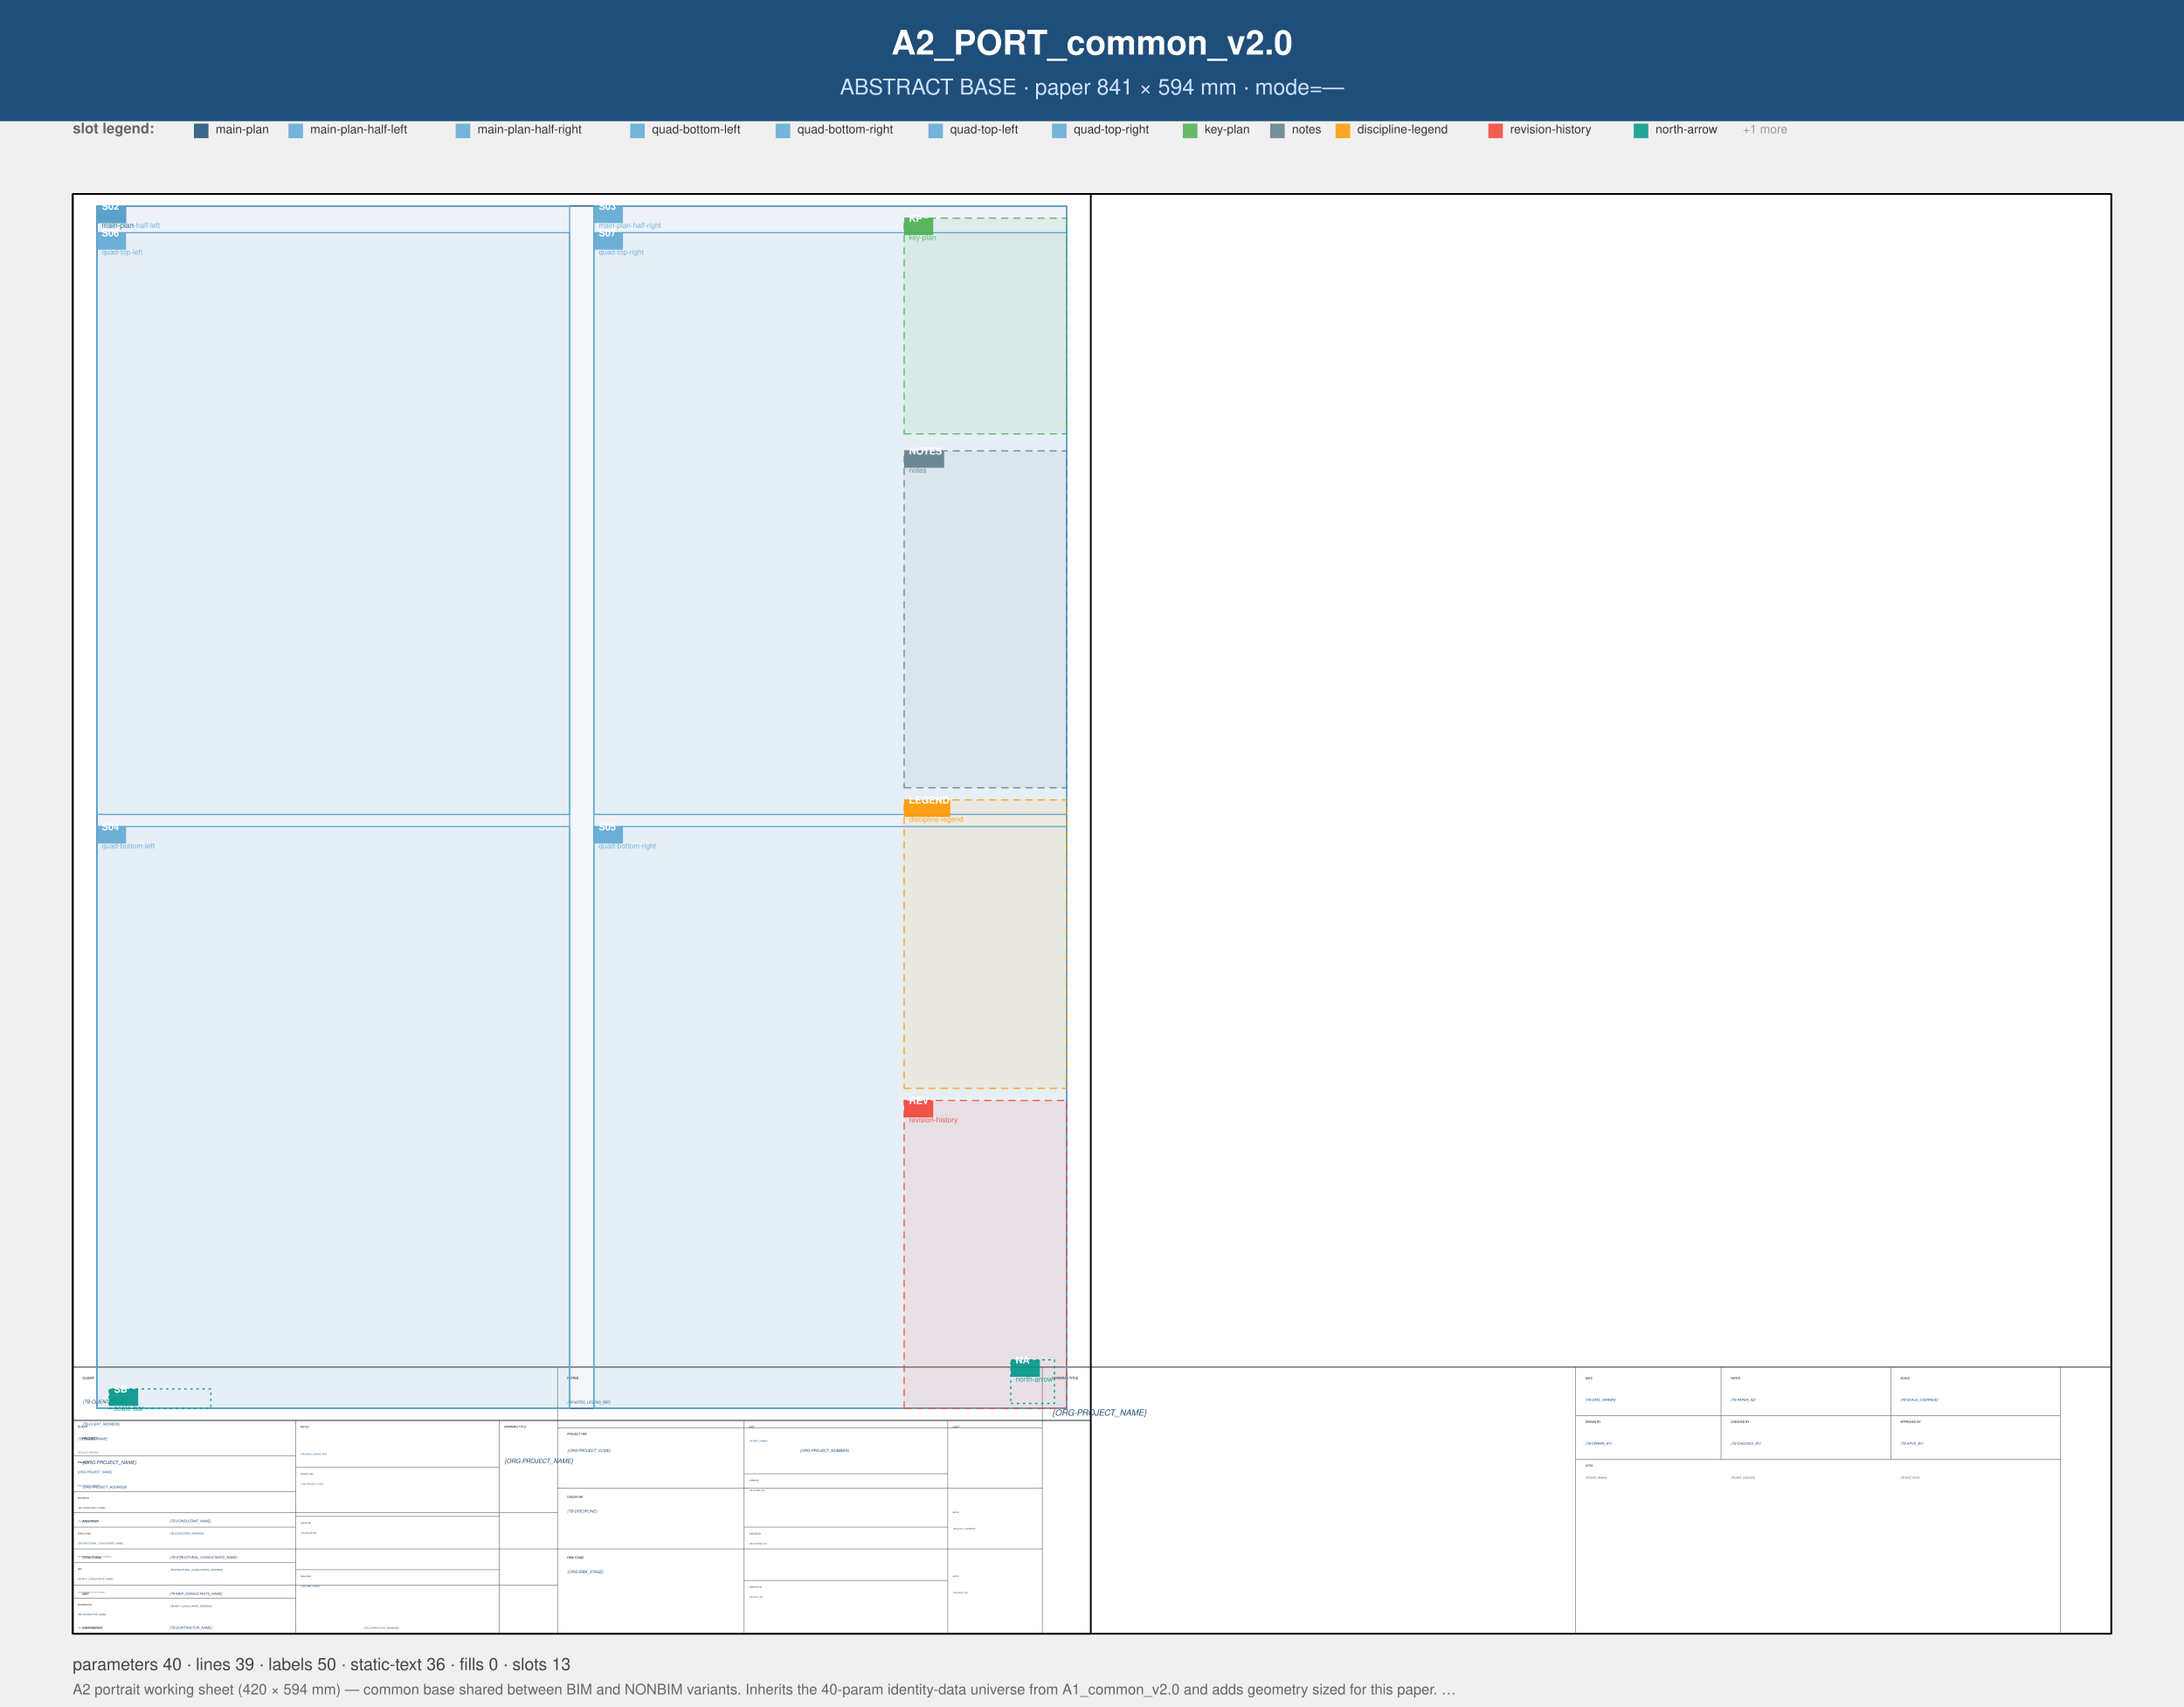
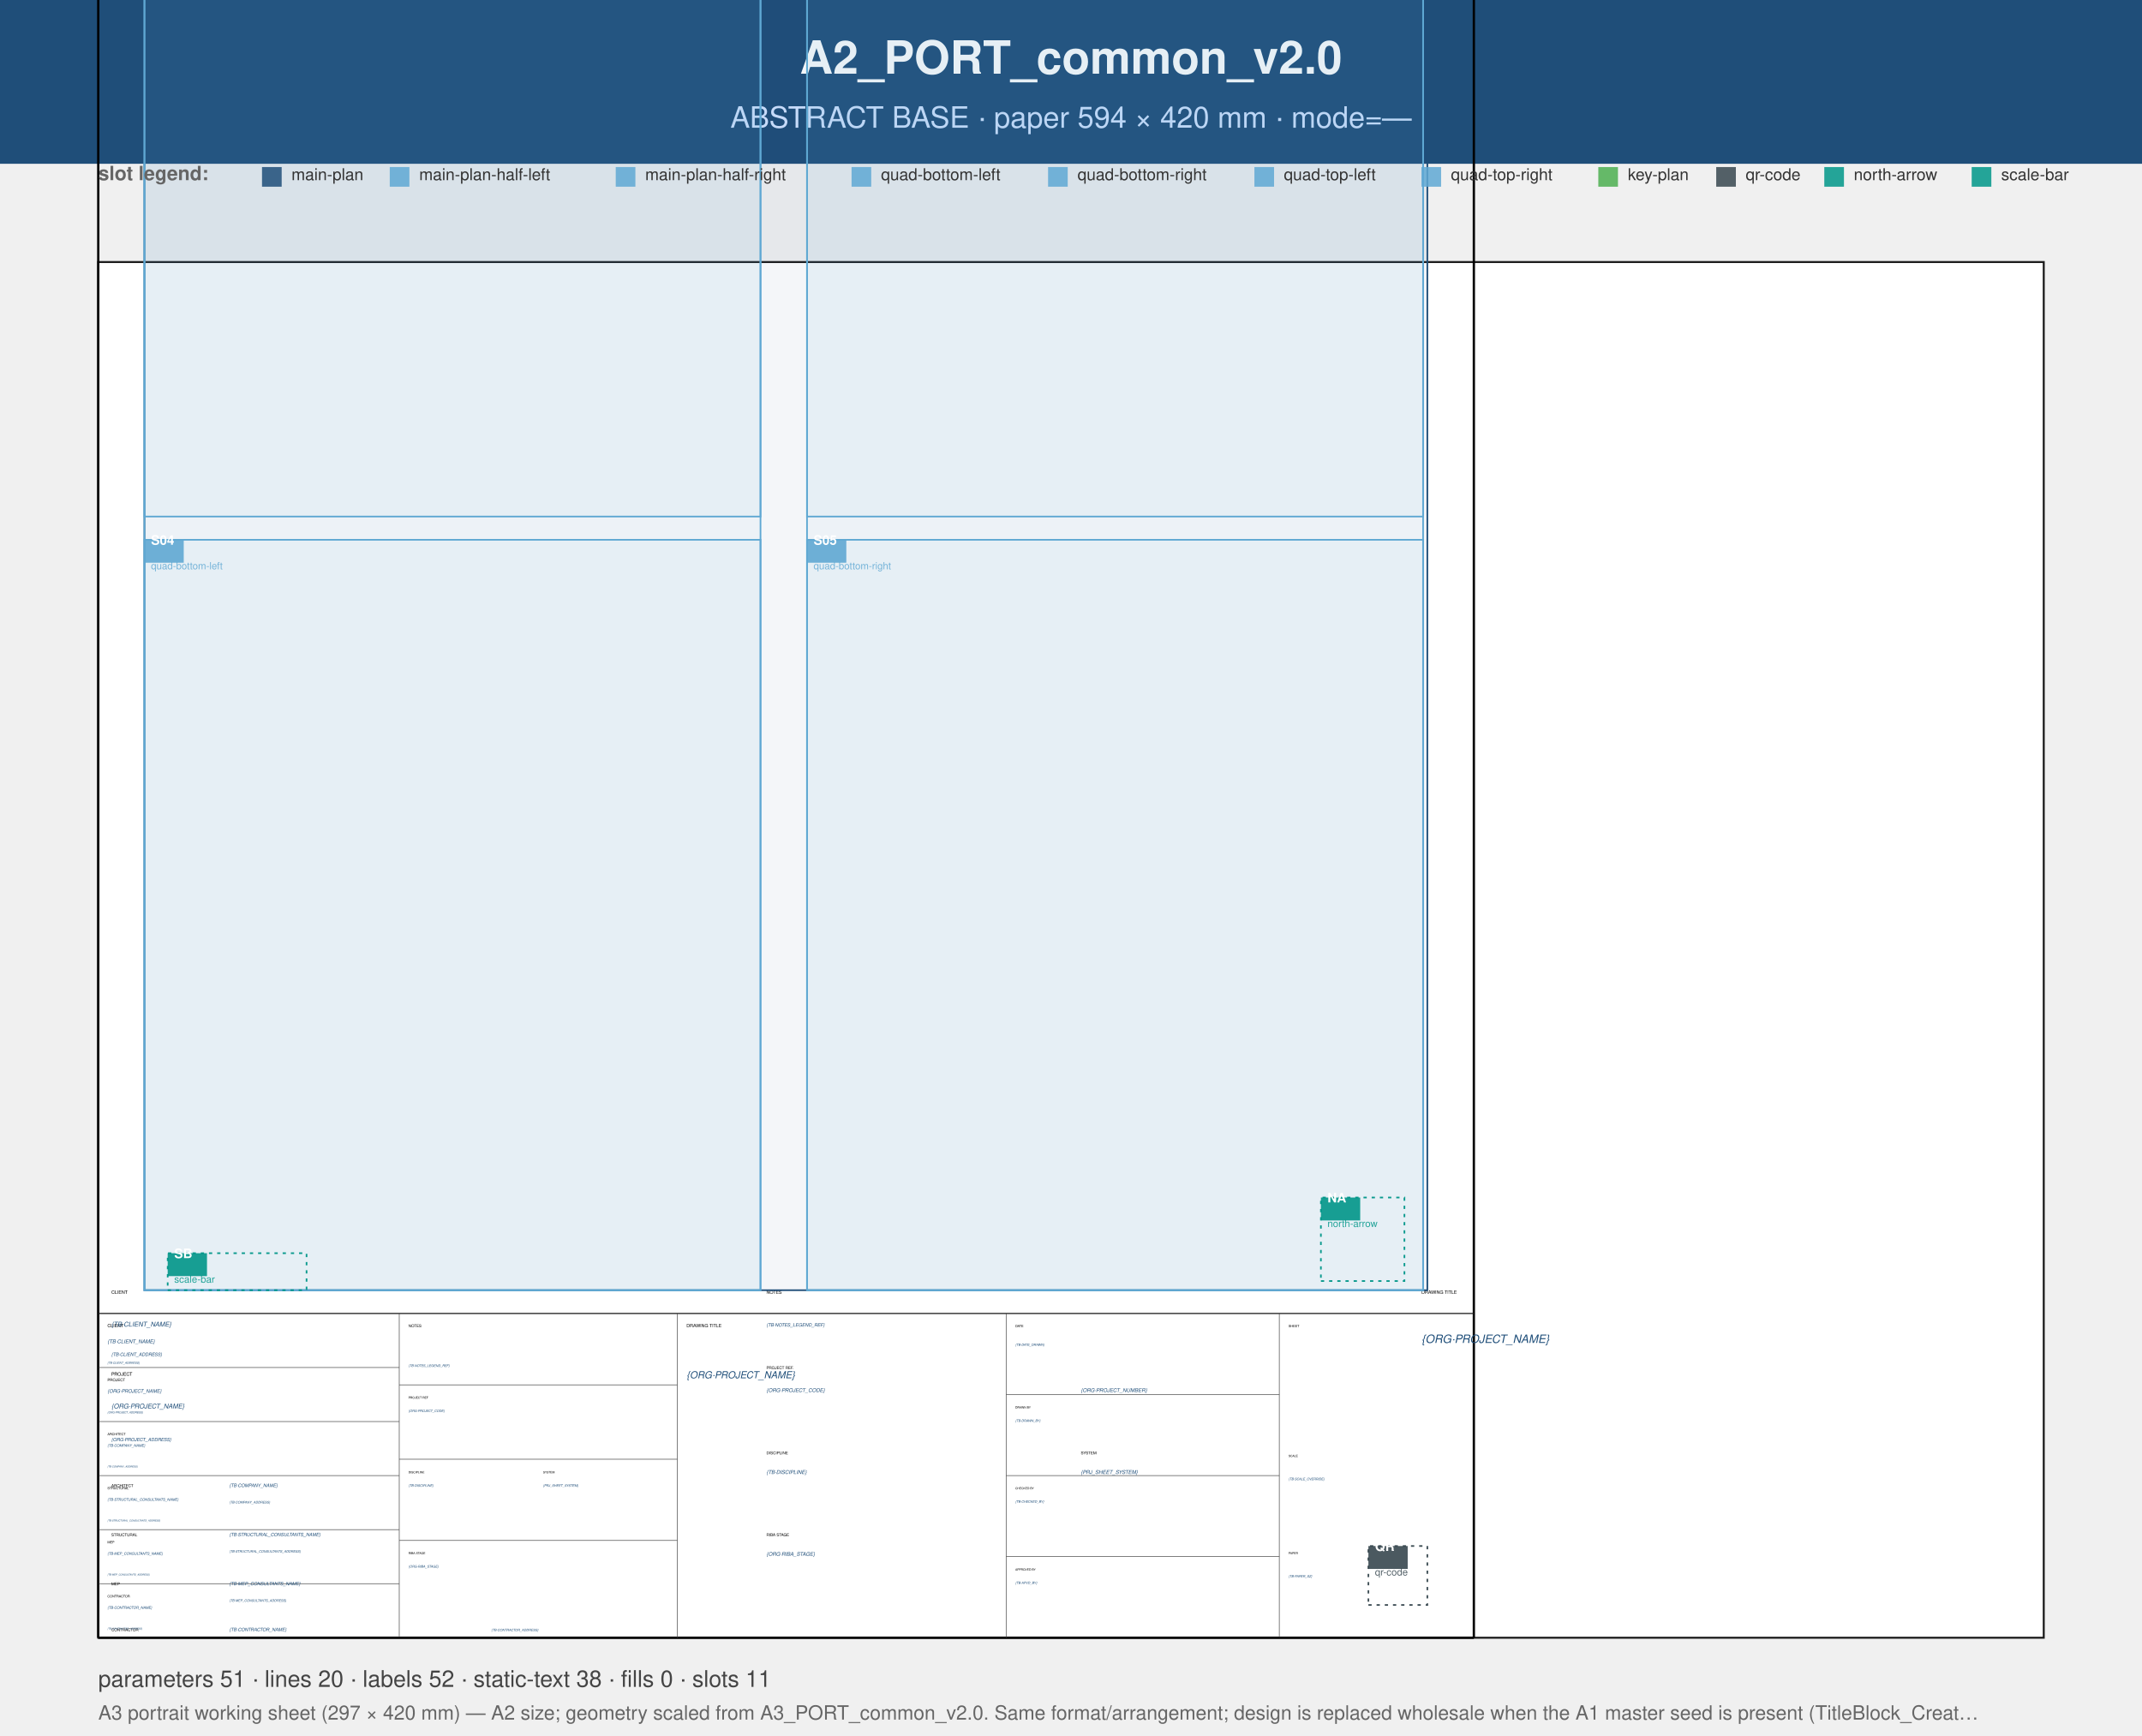
- <svg xmlns="http://www.w3.org/2000/svg" viewBox="0 0 901 704" width="901mm" height="704mm" style="background:#fafafa;font-family:Helvetica,Arial,sans-serif;">
-   <rect x="0" y="0" width="901" height="50" fill="#1F4E79" />
-   <text x="450.5" y="22.5" text-anchor="middle" fill="#fff" font-size="14" font-weight="bold">A2_PORT_common_v2.0</text>
-   <text x="450.5" y="39.0" text-anchor="middle" fill="#cfe2ff" font-size="9">ABSTRACT BASE   ·   paper 841 × 594 mm   ·   mode=—</text>
-   <g transform="translate(30,674) scale(1,-1)">
-     <rect x="0" y="0" width="841" height="594" fill="#ffffff" stroke="#1a1a1a" stroke-width="0.6" />
-     <line x1="0" y1="0" x2="841" y2="0" stroke="#000" stroke-width="0.7" />
-     <line x1="841" y1="0" x2="841" y2="594" stroke="#000" stroke-width="0.7" />
-     <line x1="841" y1="594" x2="0" y2="594" stroke="#000" stroke-width="0.7" />
-     <line x1="0" y1="594" x2="0" y2="0" stroke="#000" stroke-width="0.7" />
-     <line x1="0" y1="110" x2="841" y2="110" stroke="#222" stroke-width="0.35" />
-     <line x1="200" y1="0" x2="200" y2="110" stroke="#444" stroke-width="0.18" />
-     <line x1="400" y1="0" x2="400" y2="110" stroke="#444" stroke-width="0.18" />
-     <line x1="620" y1="0" x2="620" y2="110" stroke="#444" stroke-width="0.18" />
-     <line x1="820" y1="0" x2="820" y2="110" stroke="#444" stroke-width="0.18" />
-     <line x1="0" y1="50" x2="200" y2="50" stroke="#444" stroke-width="0.18" />
-     <line x1="0" y1="35" x2="200" y2="35" stroke="#444" stroke-width="0.18" />
-     <line x1="0" y1="20" x2="200" y2="20" stroke="#444" stroke-width="0.18" />
-     <line x1="200" y1="85" x2="400" y2="85" stroke="#444" stroke-width="0.18" />
-     <line x1="200" y1="60" x2="400" y2="60" stroke="#444" stroke-width="0.18" />
-     <line x1="200" y1="35" x2="400" y2="35" stroke="#444" stroke-width="0.18" />
-     <line x1="620" y1="90" x2="820" y2="90" stroke="#444" stroke-width="0.18" />
-     <line x1="620" y1="72" x2="820" y2="72" stroke="#444" stroke-width="0.18" />
-     <line x1="680" y1="72" x2="680" y2="110" stroke="#444" stroke-width="0.18" />
-     <line x1="750" y1="72" x2="750" y2="110" stroke="#444" stroke-width="0.18" />
-     <line x1="0" y1="0" x2="420" y2="0" stroke="#000" stroke-width="0.7" />
-     <line x1="420" y1="0" x2="420" y2="594" stroke="#000" stroke-width="0.7" />
-     <line x1="420" y1="594" x2="0" y2="594" stroke="#000" stroke-width="0.7" />
-     <line x1="0" y1="594" x2="0" y2="0" stroke="#000" stroke-width="0.7" />
-     <line x1="0" y1="88" x2="420" y2="88" stroke="#222" stroke-width="0.35" />
-     <line x1="92" y1="0" x2="92" y2="88" stroke="#444" stroke-width="0.18" />
-     <line x1="176" y1="0" x2="176" y2="88" stroke="#444" stroke-width="0.18" />
-     <line x1="277" y1="0" x2="277" y2="88" stroke="#444" stroke-width="0.18" />
-     <line x1="361" y1="0" x2="361" y2="88" stroke="#444" stroke-width="0.18" />
-     <line x1="0" y1="14.7" x2="92" y2="14.7" stroke="#444" stroke-width="0.18" />
-     <line x1="0" y1="29.3" x2="92" y2="29.3" stroke="#444" stroke-width="0.18" />
-     <line x1="0" y1="44.0" x2="92" y2="44.0" stroke="#444" stroke-width="0.18" />
-     <line x1="0" y1="58.7" x2="92" y2="58.7" stroke="#444" stroke-width="0.18" />
-     <line x1="0" y1="73.3" x2="92" y2="73.3" stroke="#444" stroke-width="0.18" />
-     <line x1="92" y1="26.4" x2="176" y2="26.4" stroke="#444" stroke-width="0.18" />
-     <line x1="92" y1="48.4" x2="176" y2="48.4" stroke="#444" stroke-width="0.18" />
-     <line x1="92" y1="68.6" x2="176" y2="68.6" stroke="#444" stroke-width="0.18" />
-     <line x1="277" y1="22.0" x2="361" y2="22.0" stroke="#444" stroke-width="0.18" />
-     <line x1="277" y1="44.0" x2="361" y2="44.0" stroke="#444" stroke-width="0.18" />
-     <line x1="277" y1="66.0" x2="361" y2="66.0" stroke="#444" stroke-width="0.18" />
+ <svg xmlns="http://www.w3.org/2000/svg" viewBox="0 0 654 530" width="654mm" height="530mm" style="background:#fafafa;font-family:Helvetica,Arial,sans-serif;">
+   <rect x="0" y="0" width="654" height="50" fill="#1F4E79" />
+   <text x="327.0" y="22.5" text-anchor="middle" fill="#fff" font-size="14" font-weight="bold">A2_PORT_common_v2.0</text>
+   <text x="327.0" y="39.0" text-anchor="middle" fill="#cfe2ff" font-size="9">ABSTRACT BASE   ·   paper 594 × 420 mm   ·   mode=—</text>
+   <g transform="translate(30,500) scale(1,-1)">
+     <rect x="0" y="0" width="594" height="420" fill="#ffffff" stroke="#1a1a1a" stroke-width="0.6" />
+     <line x1="0.0" y1="0.0" x2="420.0" y2="0.0" stroke="#000" stroke-width="0.7" />
+     <line x1="420.0" y1="0.0" x2="420.0" y2="594.0" stroke="#000" stroke-width="0.7" />
+     <line x1="420.0" y1="594.0" x2="0.0" y2="594.0" stroke="#000" stroke-width="0.7" />
+     <line x1="0.0" y1="594.0" x2="0.0" y2="0.0" stroke="#000" stroke-width="0.7" />
+     <line x1="0.0" y1="99.0" x2="420.0" y2="99.0" stroke="#222" stroke-width="0.35" />
+     <line x1="91.9" y1="0.0" x2="91.9" y2="99.0" stroke="#444" stroke-width="0.18" />
+     <line x1="176.8" y1="0.0" x2="176.8" y2="99.0" stroke="#444" stroke-width="0.18" />
+     <line x1="277.2" y1="0.0" x2="277.2" y2="99.0" stroke="#444" stroke-width="0.18" />
+     <line x1="360.6" y1="0.0" x2="360.6" y2="99.0" stroke="#444" stroke-width="0.18" />
+     <line x1="0.0" y1="16.5" x2="91.9" y2="16.5" stroke="#444" stroke-width="0.18" />
+     <line x1="0.0" y1="33.0" x2="91.9" y2="33.0" stroke="#444" stroke-width="0.18" />
+     <line x1="0.0" y1="49.5" x2="91.9" y2="49.5" stroke="#444" stroke-width="0.18" />
+     <line x1="0.0" y1="66.0" x2="91.9" y2="66.0" stroke="#444" stroke-width="0.18" />
+     <line x1="0.0" y1="82.5" x2="91.9" y2="82.5" stroke="#444" stroke-width="0.18" />
+     <line x1="91.9" y1="29.7" x2="176.8" y2="29.7" stroke="#444" stroke-width="0.18" />
+     <line x1="91.9" y1="54.5" x2="176.8" y2="54.5" stroke="#444" stroke-width="0.18" />
+     <line x1="91.9" y1="77.2" x2="176.8" y2="77.2" stroke="#444" stroke-width="0.18" />
+     <line x1="277.2" y1="24.8" x2="360.6" y2="24.8" stroke="#444" stroke-width="0.18" />
+     <line x1="277.2" y1="49.5" x2="360.6" y2="49.5" stroke="#444" stroke-width="0.18" />
+     <line x1="277.2" y1="74.2" x2="360.6" y2="74.2" stroke="#444" stroke-width="0.18" />
    <g transform="translate(4,105) scale(1,-1)">
      <text x="0" y="0" font-size="1.4" text-anchor="start" fill="#000">CLIENT</text>
    </g>
    <g transform="translate(4,80) scale(1,-1)">
      <text x="0" y="0" font-size="1.4" text-anchor="start" fill="#000">PROJECT</text>
    </g>
    <g transform="translate(4,46) scale(1,-1)">
      <text x="0" y="0" font-size="1.2" text-anchor="start" fill="#000">ARCHITECT</text>
    </g>
    <g transform="translate(4,31) scale(1,-1)">
      <text x="0" y="0" font-size="1.2" text-anchor="start" fill="#000">STRUCTURAL</text>
    </g>
    <g transform="translate(4,16) scale(1,-1)">
      <text x="0" y="0" font-size="1.2" text-anchor="start" fill="#000">MEP</text>
    </g>
    <g transform="translate(4,2) scale(1,-1)">
      <text x="0" y="0" font-size="1.2" text-anchor="start" fill="#000">CONTRACTOR</text>
    </g>
    <g transform="translate(204,105) scale(1,-1)">
      <text x="0" y="0" font-size="1.4" text-anchor="start" fill="#000">NOTES</text>
    </g>
    <g transform="translate(404,105) scale(1,-1)">
      <text x="0" y="0" font-size="1.4" text-anchor="start" fill="#000">DRAWING TITLE</text>
    </g>
    <g transform="translate(204,82) scale(1,-1)">
      <text x="0" y="0" font-size="1.2" text-anchor="start" fill="#000">PROJECT REF.</text>
    </g>
    <g transform="translate(204,56) scale(1,-1)">
      <text x="0" y="0" font-size="1.2" text-anchor="start" fill="#000">DISCIPLINE</text>
    </g>
    <g transform="translate(204,31) scale(1,-1)">
      <text x="0" y="0" font-size="1.2" text-anchor="start" fill="#000">RIBA STAGE</text>
    </g>
    <g transform="translate(624,105) scale(1,-1)">
      <text x="0" y="0" font-size="1.2" text-anchor="start" fill="#000">DATE</text>
    </g>
    <g transform="translate(684,105) scale(1,-1)">
      <text x="0" y="0" font-size="1.2" text-anchor="start" fill="#000">PAPER</text>
    </g>
    <g transform="translate(754,105) scale(1,-1)">
      <text x="0" y="0" font-size="1.2" text-anchor="start" fill="#000">SCALE</text>
    </g>
    <g transform="translate(624,87) scale(1,-1)">
      <text x="0" y="0" font-size="1.2" text-anchor="start" fill="#000">DRAWN BY</text>
    </g>
    <g transform="translate(684,87) scale(1,-1)">
      <text x="0" y="0" font-size="1.2" text-anchor="start" fill="#000">CHECKED BY</text>
    </g>
    <g transform="translate(754,87) scale(1,-1)">
      <text x="0" y="0" font-size="1.2" text-anchor="start" fill="#000">APPROVED BY</text>
    </g>
    <g transform="translate(624,69) scale(1,-1)">
      <text x="0" y="0" font-size="1.0" text-anchor="start" fill="#000">DATES</text>
    </g>
-     <g transform="translate(2,85) scale(1,-1)">
-       <text x="0" y="0" font-size="1.19" text-anchor="start" fill="#000">CLIENT</text>
-     </g>
-     <g transform="translate(2,70.33333) scale(1,-1)">
-       <text x="0" y="0" font-size="1.02" text-anchor="start" fill="#000">PROJECT</text>
-     </g>
-     <g transform="translate(2,55.66667) scale(1,-1)">
-       <text x="0" y="0" font-size="0.85" text-anchor="start" fill="#000">ARCHITECT</text>
-     </g>
-     <g transform="translate(2,41.0) scale(1,-1)">
-       <text x="0" y="0" font-size="0.85" text-anchor="start" fill="#000">STRUCTURAL</text>
-     </g>
-     <g transform="translate(2,26.33333) scale(1,-1)">
-       <text x="0" y="0" font-size="0.85" text-anchor="start" fill="#000">MEP</text>
-     </g>
-     <g transform="translate(2,11.66667) scale(1,-1)">
-       <text x="0" y="0" font-size="0.85" text-anchor="start" fill="#000">CONTRACTOR</text>
-     </g>
-     <g transform="translate(94,85) scale(1,-1)">
-       <text x="0" y="0" font-size="1.02" text-anchor="start" fill="#000">NOTES</text>
-     </g>
-     <g transform="translate(94,65.64) scale(1,-1)">
-       <text x="0" y="0" font-size="0.77" text-anchor="start" fill="#000">PROJECT REF</text>
-     </g>
-     <g transform="translate(94,45.4) scale(1,-1)">
-       <text x="0" y="0" font-size="0.77" text-anchor="start" fill="#000">DISCIPLINE</text>
-     </g>
-     <g transform="translate(94,23.4) scale(1,-1)">
-       <text x="0" y="0" font-size="0.77" text-anchor="start" fill="#000">RIBA STAGE</text>
-     </g>
-     <g transform="translate(178,85) scale(1,-1)">
-       <text x="0" y="0" font-size="1.19" text-anchor="start" fill="#000">DRAWING TITLE</text>
-     </g>
-     <g transform="translate(279,85) scale(1,-1)">
-       <text x="0" y="0" font-size="0.85" text-anchor="start" fill="#000">DATE</text>
-     </g>
-     <g transform="translate(279,63.0) scale(1,-1)">
-       <text x="0" y="0" font-size="0.77" text-anchor="start" fill="#000">DRAWN BY</text>
-     </g>
-     <g transform="translate(279,41.0) scale(1,-1)">
-       <text x="0" y="0" font-size="0.77" text-anchor="start" fill="#000">CHECKED BY</text>
-     </g>
-     <g transform="translate(279,19.0) scale(1,-1)">
-       <text x="0" y="0" font-size="0.77" text-anchor="start" fill="#000">APPROVED BY</text>
-     </g>
-     <g transform="translate(363,85) scale(1,-1)">
-       <text x="0" y="0" font-size="0.85" text-anchor="start" fill="#000">SHEET</text>
-     </g>
-     <g transform="translate(363,49.8) scale(1,-1)">
-       <text x="0" y="0" font-size="0.77" text-anchor="start" fill="#000">SCALE</text>
-     </g>
-     <g transform="translate(363,23.4) scale(1,-1)">
-       <text x="0" y="0" font-size="0.77" text-anchor="start" fill="#000">PAPER</text>
+     <g transform="translate(300,56) scale(1,-1)">
+       <text x="0" y="0" font-size="1.2" text-anchor="start" fill="#000">SYSTEM</text>
+     </g>
+     <g transform="translate(2.8,94.8) scale(1,-1)">
+       <text x="0" y="0" font-size="1.39" text-anchor="start" fill="#000">CLIENT</text>
+     </g>
+     <g transform="translate(2.8,78.3) scale(1,-1)">
+       <text x="0" y="0" font-size="1.19" text-anchor="start" fill="#000">PROJECT</text>
+     </g>
+     <g transform="translate(2.8,61.8) scale(1,-1)">
+       <text x="0" y="0" font-size="0.99" text-anchor="start" fill="#000">ARCHITECT</text>
+     </g>
+     <g transform="translate(2.8,45.3) scale(1,-1)">
+       <text x="0" y="0" font-size="0.99" text-anchor="start" fill="#000">STRUCTURAL</text>
+     </g>
+     <g transform="translate(2.8,28.8) scale(1,-1)">
+       <text x="0" y="0" font-size="0.99" text-anchor="start" fill="#000">MEP</text>
+     </g>
+     <g transform="translate(2.8,12.3) scale(1,-1)">
+       <text x="0" y="0" font-size="0.99" text-anchor="start" fill="#000">CONTRACTOR</text>
+     </g>
+     <g transform="translate(94.7,94.8) scale(1,-1)">
+       <text x="0" y="0" font-size="1.19" text-anchor="start" fill="#000">NOTES</text>
+     </g>
+     <g transform="translate(94.7,73.0) scale(1,-1)">
+       <text x="0" y="0" font-size="0.89" text-anchor="start" fill="#000">PROJECT REF</text>
+     </g>
+     <g transform="translate(94.7,50.2) scale(1,-1)">
+       <text x="0" y="0" font-size="0.89" text-anchor="start" fill="#000">DISCIPLINE</text>
+     </g>
+     <g transform="translate(94.7,25.5) scale(1,-1)">
+       <text x="0" y="0" font-size="0.89" text-anchor="start" fill="#000">RIBA STAGE</text>
+     </g>
+     <g transform="translate(179.6,94.8) scale(1,-1)">
+       <text x="0" y="0" font-size="1.39" text-anchor="start" fill="#000">DRAWING TITLE</text>
+     </g>
+     <g transform="translate(280.0,94.8) scale(1,-1)">
+       <text x="0" y="0" font-size="0.99" text-anchor="start" fill="#000">DATE</text>
+     </g>
+     <g transform="translate(280.0,70.0) scale(1,-1)">
+       <text x="0" y="0" font-size="0.89" text-anchor="start" fill="#000">DRAWN BY</text>
+     </g>
+     <g transform="translate(280.0,45.3) scale(1,-1)">
+       <text x="0" y="0" font-size="0.89" text-anchor="start" fill="#000">CHECKED BY</text>
+     </g>
+     <g transform="translate(280.0,20.5) scale(1,-1)">
+       <text x="0" y="0" font-size="0.89" text-anchor="start" fill="#000">APPROVED BY</text>
+     </g>
+     <g transform="translate(363.4,94.8) scale(1,-1)">
+       <text x="0" y="0" font-size="0.99" text-anchor="start" fill="#000">SHEET</text>
+     </g>
+     <g transform="translate(363.4,55.2) scale(1,-1)">
+       <text x="0" y="0" font-size="0.89" text-anchor="start" fill="#000">SCALE</text>
+     </g>
+     <g transform="translate(363.4,25.5) scale(1,-1)">
+       <text x="0" y="0" font-size="0.89" text-anchor="start" fill="#000">PAPER</text>
+     </g>
+     <g transform="translate(135.8,50.2) scale(1,-1)">
+       <text x="0" y="0" font-size="0.89" text-anchor="start" fill="#000">SYSTEM</text>
    </g>
    <g transform="translate(4,95) scale(1,-1)">
      <text x="0" y="0" font-size="2.0" text-anchor="start" fill="#1F4E79" font-style="italic">{TB·CLIENT_NAME}</text>
    </g>
    <g transform="translate(4,86) scale(1,-1)">
      <text x="0" y="0" font-size="1.4" text-anchor="start" fill="#1F4E79" font-style="italic">{TB·CLIENT_ADDRESS}</text>
    </g>
    <g transform="translate(4,70) scale(1,-1)">
      <text x="0" y="0" font-size="2.0" text-anchor="start" fill="#1F4E79" font-style="italic">{ORG·PROJECT_NAME}</text>
    </g>
    <g transform="translate(4,60) scale(1,-1)">
      <text x="0" y="0" font-size="1.4" text-anchor="start" fill="#1F4E79" font-style="italic">{ORG·PROJECT_ADDRESS}</text>
    </g>
    <g transform="translate(40,46) scale(1,-1)">
-       <text x="0" y="0" font-size="1.4" text-anchor="start" fill="#1F4E79" font-style="italic">{TB·CONSULTANT_NAME}</text>
+       <text x="0" y="0" font-size="1.4" text-anchor="start" fill="#1F4E79" font-style="italic">{TB·COMPANY_NAME}</text>
    </g>
    <g transform="translate(40,41) scale(1,-1)">
-       <text x="0" y="0" font-size="1.0" text-anchor="start" fill="#1F4E79" font-style="italic">{TB·CONSULTANT_ADDRESS}</text>
+       <text x="0" y="0" font-size="1.0" text-anchor="start" fill="#1F4E79" font-style="italic">{TB·COMPANY_ADDRESS}</text>
    </g>
    <g transform="translate(40,31) scale(1,-1)">
      <text x="0" y="0" font-size="1.4" text-anchor="start" fill="#1F4E79" font-style="italic">{TB·STRUCTURAL_CONSULTANTS_NAME}</text>
    </g>
    <g transform="translate(40,26) scale(1,-1)">
      <text x="0" y="0" font-size="1.0" text-anchor="start" fill="#1F4E79" font-style="italic">{TB·STRUCTURAL_CONSULTANTS_ADDRESS}</text>
    </g>
    <g transform="translate(40,16) scale(1,-1)">
      <text x="0" y="0" font-size="1.4" text-anchor="start" fill="#1F4E79" font-style="italic">{TB·MEP_CONSULTANTS_NAME}</text>
    </g>
    <g transform="translate(40,11) scale(1,-1)">
      <text x="0" y="0" font-size="1.0" text-anchor="start" fill="#1F4E79" font-style="italic">{TB·MEP_CONSULTANTS_ADDRESS}</text>
    </g>
    <g transform="translate(40,2) scale(1,-1)">
      <text x="0" y="0" font-size="1.4" text-anchor="start" fill="#1F4E79" font-style="italic">{TB·CONTRACTOR_NAME}</text>
    </g>
    <g transform="translate(120,2) scale(1,-1)">
      <text x="0" y="0" font-size="1.0" text-anchor="start" fill="#1F4E79" font-style="italic">{TB·CONTRACTOR_ADDRESS}</text>
    </g>
    <g transform="translate(204,75) scale(1,-1)">
      <text x="0" y="0" font-size="1.6" text-anchor="start" fill="#1F4E79" font-style="italic">{ORG·PROJECT_CODE}</text>
    </g>
    <g transform="translate(300,75) scale(1,-1)">
      <text x="0" y="0" font-size="1.6" text-anchor="start" fill="#1F4E79" font-style="italic">{ORG·PROJECT_NUMBER}</text>
    </g>
    <g transform="translate(204,50) scale(1,-1)">
      <text x="0" y="0" font-size="1.6" text-anchor="start" fill="#1F4E79" font-style="italic">{TB·DISCIPLINE}</text>
    </g>
    <g transform="translate(204,25) scale(1,-1)">
      <text x="0" y="0" font-size="1.6" text-anchor="start" fill="#1F4E79" font-style="italic">{ORG·RIBA_STAGE}</text>
    </g>
    <g transform="translate(204,95) scale(1,-1)">
      <text x="0" y="0" font-size="1.4" text-anchor="start" fill="#1F4E79" font-style="italic">{TB·NOTES_LEGEND_REF}</text>
    </g>
    <g transform="translate(404,90) scale(1,-1)">
      <text x="0" y="0" font-size="3.5" text-anchor="start" fill="#1F4E79" font-style="italic">{ORG·PROJECT_NAME}</text>
    </g>
    <g transform="translate(624,96) scale(1,-1)">
      <text x="0" y="0" font-size="1.4" text-anchor="start" fill="#1F4E79" font-style="italic">{TB·DATE_DRAWN}</text>
    </g>
    <g transform="translate(684,96) scale(1,-1)">
      <text x="0" y="0" font-size="1.4" text-anchor="start" fill="#1F4E79" font-style="italic">{TB·PAPER_SZ}</text>
    </g>
    <g transform="translate(754,96) scale(1,-1)">
      <text x="0" y="0" font-size="1.4" text-anchor="start" fill="#1F4E79" font-style="italic">{TB·SCALE_OVERRIDE}</text>
    </g>
    <g transform="translate(624,78) scale(1,-1)">
      <text x="0" y="0" font-size="1.4" text-anchor="start" fill="#1F4E79" font-style="italic">{TB·DRAWN_BY}</text>
    </g>
    <g transform="translate(684,78) scale(1,-1)">
      <text x="0" y="0" font-size="1.4" text-anchor="start" fill="#1F4E79" font-style="italic">{TB·CHECKED_BY}</text>
    </g>
    <g transform="translate(754,78) scale(1,-1)">
      <text x="0" y="0" font-size="1.4" text-anchor="start" fill="#1F4E79" font-style="italic">{TB·APVD_BY}</text>
    </g>
    <g transform="translate(624,64) scale(1,-1)">
      <text x="0" y="0" font-size="1.0" text-anchor="start" fill="#1F4E79" font-style="italic">{TB·DATE_DRAWN}</text>
    </g>
    <g transform="translate(684,64) scale(1,-1)">
      <text x="0" y="0" font-size="1.0" text-anchor="start" fill="#1F4E79" font-style="italic">{TB·DATE_CHECKED}</text>
    </g>
    <g transform="translate(754,64) scale(1,-1)">
      <text x="0" y="0" font-size="1.0" text-anchor="start" fill="#1F4E79" font-style="italic">{TB·DATE_APVD}</text>
    </g>
-     <g transform="translate(2,79.93333) scale(1,-1)">
-       <text x="0" y="0" font-size="1.36" text-anchor="start" fill="#1F4E79" font-style="italic">{TB·CLIENT_NAME}</text>
-     </g>
-     <g transform="translate(2,74.53333) scale(1,-1)">
-       <text x="0" y="0" font-size="0.77" text-anchor="start" fill="#1F4E79" font-style="italic">{TB·CLIENT_ADDRESS}</text>
-     </g>
-     <g transform="translate(2,66.26667) scale(1,-1)">
-       <text x="0" y="0" font-size="1.27" text-anchor="start" fill="#1F4E79" font-style="italic">{ORG·PROJECT_NAME}</text>
-     </g>
-     <g transform="translate(2,60.86667) scale(1,-1)">
-       <text x="0" y="0" font-size="0.72" text-anchor="start" fill="#1F4E79" font-style="italic">{ORG·PROJECT_ADDRESS}</text>
-     </g>
-     <g transform="translate(2,51.6) scale(1,-1)">
-       <text x="0" y="0" font-size="0.94" text-anchor="start" fill="#1F4E79" font-style="italic">{TB·CONSULTANT_NAME}</text>
-     </g>
-     <g transform="translate(2,46.2) scale(1,-1)">
-       <text x="0" y="0" font-size="0.64" text-anchor="start" fill="#1F4E79" font-style="italic">{TB·CONSULTANT_ADDRESS}</text>
-     </g>
-     <g transform="translate(2,36.93333) scale(1,-1)">
-       <text x="0" y="0" font-size="0.94" text-anchor="start" fill="#1F4E79" font-style="italic">{TB·STRUCTURAL_CONSULTANTS_NAME}</text>
-     </g>
-     <g transform="translate(2,31.53333) scale(1,-1)">
-       <text x="0" y="0" font-size="0.64" text-anchor="start" fill="#1F4E79" font-style="italic">{TB·STRUCTURAL_CONSULTANTS_ADDRESS}</text>
-     </g>
-     <g transform="translate(2,22.26667) scale(1,-1)">
-       <text x="0" y="0" font-size="0.94" text-anchor="start" fill="#1F4E79" font-style="italic">{TB·MEP_CONSULTANTS_NAME}</text>
-     </g>
-     <g transform="translate(2,16.86667) scale(1,-1)">
-       <text x="0" y="0" font-size="0.64" text-anchor="start" fill="#1F4E79" font-style="italic">{TB·MEP_CONSULTANTS_ADDRESS}</text>
-     </g>
-     <g transform="translate(2,7.6) scale(1,-1)">
-       <text x="0" y="0" font-size="0.94" text-anchor="start" fill="#1F4E79" font-style="italic">{TB·CONTRACTOR_NAME}</text>
-     </g>
-     <g transform="translate(2,2.2) scale(1,-1)">
-       <text x="0" y="0" font-size="0.64" text-anchor="start" fill="#1F4E79" font-style="italic">{TB·CONTRACTOR_ADDRESS}</text>
-     </g>
-     <g transform="translate(94,73.8) scale(1,-1)">
-       <text x="0" y="0" font-size="0.85" text-anchor="start" fill="#1F4E79" font-style="italic">{TB·NOTES_LEGEND_REF}</text>
-     </g>
-     <g transform="translate(94,61.48) scale(1,-1)">
-       <text x="0" y="0" font-size="0.85" text-anchor="start" fill="#1F4E79" font-style="italic">{ORG·PROJECT_CODE}</text>
-     </g>
-     <g transform="translate(94,41.24) scale(1,-1)">
-       <text x="0" y="0" font-size="0.85" text-anchor="start" fill="#1F4E79" font-style="italic">{TB·DISCIPLINE}</text>
-     </g>
-     <g transform="translate(94,19.24) scale(1,-1)">
-       <text x="0" y="0" font-size="0.85" text-anchor="start" fill="#1F4E79" font-style="italic">{ORG·RIBA_STAGE}</text>
-     </g>
-     <g transform="translate(178,70.4) scale(1,-1)">
-       <text x="0" y="0" font-size="2.55" text-anchor="start" fill="#1F4E79" font-style="italic">{ORG·PROJECT_NAME}</text>
-     </g>
-     <g transform="translate(279,79.2) scale(1,-1)">
-       <text x="0" y="0" font-size="0.85" text-anchor="start" fill="#1F4E79" font-style="italic">{TB·DATE_DRAWN}</text>
-     </g>
-     <g transform="translate(279,58.84) scale(1,-1)">
-       <text x="0" y="0" font-size="0.85" text-anchor="start" fill="#1F4E79" font-style="italic">{TB·DRAWN_BY}</text>
-     </g>
-     <g transform="translate(279,36.84) scale(1,-1)">
-       <text x="0" y="0" font-size="0.85" text-anchor="start" fill="#1F4E79" font-style="italic">{TB·CHECKED_BY}</text>
-     </g>
-     <g transform="translate(279,14.84) scale(1,-1)">
-       <text x="0" y="0" font-size="0.85" text-anchor="start" fill="#1F4E79" font-style="italic">{TB·APVD_BY}</text>
-     </g>
-     <g transform="translate(363,43.0) scale(1,-1)">
-       <text x="0" y="0" font-size="0.85" text-anchor="start" fill="#1F4E79" font-style="italic">{TB·SCALE_OVERRIDE}</text>
-     </g>
-     <g transform="translate(363,16.6) scale(1,-1)">
-       <text x="0" y="0" font-size="0.85" text-anchor="start" fill="#1F4E79" font-style="italic">{TB·PAPER_SZ}</text>
-     </g>
-     <rect x="10" y="93" width="400" height="496" fill="#1F4E79" fill-opacity="0.05" stroke="#1F4E79" stroke-width="0.5" stroke-dasharray="" opacity="1.0" />
-     <rect x="10" y="582" width="12" height="7" fill="#1F4E79" opacity="0.9" />
-     <g transform="translate(12,587.5) scale(1,-1)">
+     <g transform="translate(300,50) scale(1,-1)">
+       <text x="0" y="0" font-size="1.6" text-anchor="start" fill="#1F4E79" font-style="italic">{PRJ_SHEET_SYSTEM}</text>
+     </g>
+     <g transform="translate(2.8,89.9) scale(1,-1)">
+       <text x="0" y="0" font-size="1.58" text-anchor="start" fill="#1F4E79" font-style="italic">{TB·CLIENT_NAME}</text>
+     </g>
+     <g transform="translate(2.8,83.6) scale(1,-1)">
+       <text x="0" y="0" font-size="0.89" text-anchor="start" fill="#1F4E79" font-style="italic">{TB·CLIENT_ADDRESS}</text>
+     </g>
+     <g transform="translate(2.8,74.8) scale(1,-1)">
+       <text x="0" y="0" font-size="1.48" text-anchor="start" fill="#1F4E79" font-style="italic">{ORG·PROJECT_NAME}</text>
+     </g>
+     <g transform="translate(2.8,68.5) scale(1,-1)">
+       <text x="0" y="0" font-size="0.83" text-anchor="start" fill="#1F4E79" font-style="italic">{ORG·PROJECT_ADDRESS}</text>
+     </g>
+     <g transform="translate(2.8,58.3) scale(1,-1)">
+       <text x="0" y="0" font-size="1.09" text-anchor="start" fill="#1F4E79" font-style="italic">{TB·COMPANY_NAME}</text>
+     </g>
+     <g transform="translate(2.8,52.0) scale(1,-1)">
+       <text x="0" y="0" font-size="0.74" text-anchor="start" fill="#1F4E79" font-style="italic">{TB·COMPANY_ADDRESS}</text>
+     </g>
+     <g transform="translate(2.8,41.8) scale(1,-1)">
+       <text x="0" y="0" font-size="1.09" text-anchor="start" fill="#1F4E79" font-style="italic">{TB·STRUCTURAL_CONSULTANTS_NAME}</text>
+     </g>
+     <g transform="translate(2.8,35.5) scale(1,-1)">
+       <text x="0" y="0" font-size="0.74" text-anchor="start" fill="#1F4E79" font-style="italic">{TB·STRUCTURAL_CONSULTANTS_ADDRESS}</text>
+     </g>
+     <g transform="translate(2.8,25.3) scale(1,-1)">
+       <text x="0" y="0" font-size="1.09" text-anchor="start" fill="#1F4E79" font-style="italic">{TB·MEP_CONSULTANTS_NAME}</text>
+     </g>
+     <g transform="translate(2.8,19.0) scale(1,-1)">
+       <text x="0" y="0" font-size="0.74" text-anchor="start" fill="#1F4E79" font-style="italic">{TB·MEP_CONSULTANTS_ADDRESS}</text>
+     </g>
+     <g transform="translate(2.8,8.8) scale(1,-1)">
+       <text x="0" y="0" font-size="1.09" text-anchor="start" fill="#1F4E79" font-style="italic">{TB·CONTRACTOR_NAME}</text>
+     </g>
+     <g transform="translate(2.8,2.5) scale(1,-1)">
+       <text x="0" y="0" font-size="0.74" text-anchor="start" fill="#1F4E79" font-style="italic">{TB·CONTRACTOR_ADDRESS}</text>
+     </g>
+     <g transform="translate(94.7,82.7) scale(1,-1)">
+       <text x="0" y="0" font-size="0.99" text-anchor="start" fill="#1F4E79" font-style="italic">{TB·NOTES_LEGEND_REF}</text>
+     </g>
+     <g transform="translate(94.7,68.9) scale(1,-1)">
+       <text x="0" y="0" font-size="0.99" text-anchor="start" fill="#1F4E79" font-style="italic">{ORG·PROJECT_CODE}</text>
+     </g>
+     <g transform="translate(94.7,46.1) scale(1,-1)">
+       <text x="0" y="0" font-size="0.99" text-anchor="start" fill="#1F4E79" font-style="italic">{TB·DISCIPLINE}</text>
+     </g>
+     <g transform="translate(94.7,21.4) scale(1,-1)">
+       <text x="0" y="0" font-size="0.99" text-anchor="start" fill="#1F4E79" font-style="italic">{ORG·RIBA_STAGE}</text>
+     </g>
+     <g transform="translate(179.6,79.2) scale(1,-1)">
+       <text x="0" y="0" font-size="2.97" text-anchor="start" fill="#1F4E79" font-style="italic">{ORG·PROJECT_NAME}</text>
+     </g>
+     <g transform="translate(280.0,89.1) scale(1,-1)">
+       <text x="0" y="0" font-size="0.99" text-anchor="start" fill="#1F4E79" font-style="italic">{TB·DATE_DRAWN}</text>
+     </g>
+     <g transform="translate(280.0,65.9) scale(1,-1)">
+       <text x="0" y="0" font-size="0.99" text-anchor="start" fill="#1F4E79" font-style="italic">{TB·DRAWN_BY}</text>
+     </g>
+     <g transform="translate(280.0,41.2) scale(1,-1)">
+       <text x="0" y="0" font-size="0.99" text-anchor="start" fill="#1F4E79" font-style="italic">{TB·CHECKED_BY}</text>
+     </g>
+     <g transform="translate(280.0,16.4) scale(1,-1)">
+       <text x="0" y="0" font-size="0.99" text-anchor="start" fill="#1F4E79" font-style="italic">{TB·APVD_BY}</text>
+     </g>
+     <g transform="translate(363.4,48.1) scale(1,-1)">
+       <text x="0" y="0" font-size="0.99" text-anchor="start" fill="#1F4E79" font-style="italic">{TB·SCALE_OVERRIDE}</text>
+     </g>
+     <g transform="translate(363.4,18.4) scale(1,-1)">
+       <text x="0" y="0" font-size="0.99" text-anchor="start" fill="#1F4E79" font-style="italic">{TB·PAPER_SZ}</text>
+     </g>
+     <g transform="translate(135.8,46.1) scale(1,-1)">
+       <text x="0" y="0" font-size="0.99" text-anchor="start" fill="#1F4E79" font-style="italic">{PRJ_SHEET_SYSTEM}</text>
+     </g>
+     <rect x="14.1" y="106.1" width="391.7" height="480.9" fill="#1F4E79" fill-opacity="0.05" stroke="#1F4E79" stroke-width="0.5" stroke-dasharray="" opacity="1.0" />
+     <rect x="14.1" y="580.0" width="12" height="7" fill="#1F4E79" opacity="0.9" />
+     <g transform="translate(16.1,585.5) scale(1,-1)">
      <text x="0" y="0" font-size="4" font-weight="bold" fill="#fff">S01</text>
    </g>
-     <g transform="translate(12,580) scale(1,-1)">
+     <g transform="translate(16.1,578.0) scale(1,-1)">
      <text x="0" y="0" font-size="3" fill="#1F4E79" opacity="0.85">main-plan</text>
    </g>
-     <rect x="10" y="93" width="195" height="496" fill="#5fa8d3" fill-opacity="0.05" stroke="#5fa8d3" stroke-width="0.5" stroke-dasharray="" opacity="1.0" />
-     <rect x="10" y="582" width="12" height="7" fill="#5fa8d3" opacity="0.9" />
-     <g transform="translate(12,587.5) scale(1,-1)">
+     <rect x="14.1" y="106.1" width="188.1" height="480.9" fill="#5fa8d3" fill-opacity="0.05" stroke="#5fa8d3" stroke-width="0.5" stroke-dasharray="" opacity="1.0" />
+     <rect x="14.1" y="580.0" width="12" height="7" fill="#5fa8d3" opacity="0.9" />
+     <g transform="translate(16.1,585.5) scale(1,-1)">
      <text x="0" y="0" font-size="4" font-weight="bold" fill="#fff">S02</text>
    </g>
-     <g transform="translate(12,580) scale(1,-1)">
+     <g transform="translate(16.1,578.0) scale(1,-1)">
      <text x="0" y="0" font-size="3" fill="#5fa8d3" opacity="0.85">main-plan-half-left</text>
    </g>
-     <rect x="215" y="93" width="195" height="496" fill="#5fa8d3" fill-opacity="0.05" stroke="#5fa8d3" stroke-width="0.5" stroke-dasharray="" opacity="1.0" />
-     <rect x="215" y="582" width="12" height="7" fill="#5fa8d3" opacity="0.9" />
-     <g transform="translate(217,587.5) scale(1,-1)">
+     <rect x="216.4" y="106.1" width="188.1" height="480.9" fill="#5fa8d3" fill-opacity="0.05" stroke="#5fa8d3" stroke-width="0.5" stroke-dasharray="" opacity="1.0" />
+     <rect x="216.4" y="580.0" width="12" height="7" fill="#5fa8d3" opacity="0.9" />
+     <g transform="translate(218.4,585.5) scale(1,-1)">
      <text x="0" y="0" font-size="4" font-weight="bold" fill="#fff">S03</text>
    </g>
-     <g transform="translate(217,580) scale(1,-1)">
+     <g transform="translate(218.4,578.0) scale(1,-1)">
      <text x="0" y="0" font-size="3" fill="#5fa8d3" opacity="0.85">main-plan-half-right</text>
    </g>
-     <rect x="10" y="93" width="195" height="240" fill="#5fa8d3" fill-opacity="0.05" stroke="#5fa8d3" stroke-width="0.5" stroke-dasharray="" opacity="1.0" />
-     <rect x="10" y="326" width="12" height="7" fill="#5fa8d3" opacity="0.9" />
-     <g transform="translate(12,331.5) scale(1,-1)">
+     <rect x="14.1" y="106.1" width="188.1" height="229.1" fill="#5fa8d3" fill-opacity="0.05" stroke="#5fa8d3" stroke-width="0.5" stroke-dasharray="" opacity="1.0" />
+     <rect x="14.1" y="328.2" width="12" height="7" fill="#5fa8d3" opacity="0.9" />
+     <g transform="translate(16.1,333.7) scale(1,-1)">
      <text x="0" y="0" font-size="4" font-weight="bold" fill="#fff">S04</text>
    </g>
-     <g transform="translate(12,324) scale(1,-1)">
+     <g transform="translate(16.1,326.2) scale(1,-1)">
      <text x="0" y="0" font-size="3" fill="#5fa8d3" opacity="0.85">quad-bottom-left</text>
    </g>
-     <rect x="215" y="93" width="195" height="240" fill="#5fa8d3" fill-opacity="0.05" stroke="#5fa8d3" stroke-width="0.5" stroke-dasharray="" opacity="1.0" />
-     <rect x="215" y="326" width="12" height="7" fill="#5fa8d3" opacity="0.9" />
-     <g transform="translate(217,331.5) scale(1,-1)">
+     <rect x="216.4" y="106.1" width="188.1" height="229.1" fill="#5fa8d3" fill-opacity="0.05" stroke="#5fa8d3" stroke-width="0.5" stroke-dasharray="" opacity="1.0" />
+     <rect x="216.4" y="328.2" width="12" height="7" fill="#5fa8d3" opacity="0.9" />
+     <g transform="translate(218.4,333.7) scale(1,-1)">
      <text x="0" y="0" font-size="4" font-weight="bold" fill="#fff">S05</text>
    </g>
-     <g transform="translate(217,324) scale(1,-1)">
+     <g transform="translate(218.4,326.2) scale(1,-1)">
      <text x="0" y="0" font-size="3" fill="#5fa8d3" opacity="0.85">quad-bottom-right</text>
    </g>
-     <rect x="10" y="338" width="195" height="240" fill="#5fa8d3" fill-opacity="0.05" stroke="#5fa8d3" stroke-width="0.5" stroke-dasharray="" opacity="1.0" />
-     <rect x="10" y="571" width="12" height="7" fill="#5fa8d3" opacity="0.9" />
-     <g transform="translate(12,576.5) scale(1,-1)">
+     <rect x="14.1" y="342.3" width="188.1" height="229.1" fill="#5fa8d3" fill-opacity="0.05" stroke="#5fa8d3" stroke-width="0.5" stroke-dasharray="" opacity="1.0" />
+     <rect x="14.1" y="564.4" width="12" height="7" fill="#5fa8d3" opacity="0.9" />
+     <g transform="translate(16.1,569.9) scale(1,-1)">
      <text x="0" y="0" font-size="4" font-weight="bold" fill="#fff">S06</text>
    </g>
-     <g transform="translate(12,569) scale(1,-1)">
+     <g transform="translate(16.1,562.4) scale(1,-1)">
      <text x="0" y="0" font-size="3" fill="#5fa8d3" opacity="0.85">quad-top-left</text>
    </g>
-     <rect x="215" y="338" width="195" height="240" fill="#5fa8d3" fill-opacity="0.05" stroke="#5fa8d3" stroke-width="0.5" stroke-dasharray="" opacity="1.0" />
-     <rect x="215" y="571" width="12" height="7" fill="#5fa8d3" opacity="0.9" />
-     <g transform="translate(217,576.5) scale(1,-1)">
+     <rect x="216.4" y="342.3" width="188.1" height="229.1" fill="#5fa8d3" fill-opacity="0.05" stroke="#5fa8d3" stroke-width="0.5" stroke-dasharray="" opacity="1.0" />
+     <rect x="216.4" y="564.4" width="12" height="7" fill="#5fa8d3" opacity="0.9" />
+     <g transform="translate(218.4,569.9) scale(1,-1)">
      <text x="0" y="0" font-size="4" font-weight="bold" fill="#fff">S07</text>
    </g>
-     <g transform="translate(217,569) scale(1,-1)">
+     <g transform="translate(218.4,562.4) scale(1,-1)">
      <text x="0" y="0" font-size="3" fill="#5fa8d3" opacity="0.85">quad-top-right</text>
    </g>
-     <rect x="343" y="495" width="67" height="89" fill="#4CAF50" fill-opacity="0.10" stroke="#4CAF50" stroke-width="0.5" stroke-dasharray="3,2" opacity="0.85" />
-     <rect x="343" y="577" width="12" height="7" fill="#4CAF50" opacity="0.9" />
-     <g transform="translate(345,582.5) scale(1,-1)">
+     <rect x="690" y="130" width="120" height="100" fill="#4CAF50" fill-opacity="0.05" stroke="#4CAF50" stroke-width="0.5" stroke-dasharray="" opacity="1.0" />
+     <rect x="690" y="223" width="12" height="7" fill="#4CAF50" opacity="0.9" />
+     <g transform="translate(692,228.5) scale(1,-1)">
      <text x="0" y="0" font-size="4" font-weight="bold" fill="#fff">KP</text>
    </g>
-     <g transform="translate(345,575) scale(1,-1)">
+     <g transform="translate(692,221) scale(1,-1)">
      <text x="0" y="0" font-size="3" fill="#4CAF50" opacity="0.85">key-plan</text>
    </g>
-     <rect x="343" y="349" width="67" height="139" fill="#607D8B" fill-opacity="0.10" stroke="#607D8B" stroke-width="0.5" stroke-dasharray="3,2" opacity="0.85" />
-     <rect x="343" y="481" width="16.5" height="7" fill="#607D8B" opacity="0.9" />
-     <g transform="translate(345,486.5) scale(1,-1)">
-       <text x="0" y="0" font-size="4" font-weight="bold" fill="#fff">NOTES</text>
-     </g>
-     <g transform="translate(345,479) scale(1,-1)">
-       <text x="0" y="0" font-size="3" fill="#607D8B" opacity="0.85">notes</text>
-     </g>
-     <rect x="343" y="225" width="67" height="119" fill="#FF9800" fill-opacity="0.10" stroke="#FF9800" stroke-width="0.5" stroke-dasharray="3,2" opacity="0.85" />
-     <rect x="343" y="337" width="19.0" height="7" fill="#FF9800" opacity="0.9" />
-     <g transform="translate(345,342.5) scale(1,-1)">
-       <text x="0" y="0" font-size="4" font-weight="bold" fill="#fff">LEGEND</text>
-     </g>
-     <g transform="translate(345,335) scale(1,-1)">
-       <text x="0" y="0" font-size="3" fill="#FF9800" opacity="0.85">discipline-legend</text>
-     </g>
-     <rect x="343" y="93" width="67" height="127" fill="#F44336" fill-opacity="0.10" stroke="#F44336" stroke-width="0.5" stroke-dasharray="3,2" opacity="0.85" />
-     <rect x="343" y="213" width="12" height="7" fill="#F44336" opacity="0.9" />
-     <g transform="translate(345,218.5) scale(1,-1)">
-       <text x="0" y="0" font-size="4" font-weight="bold" fill="#fff">REV</text>
-     </g>
-     <g transform="translate(345,211) scale(1,-1)">
-       <text x="0" y="0" font-size="3" fill="#F44336" opacity="0.85">revision-history</text>
-     </g>
-     <rect x="387" y="95" width="18" height="18" fill="#009688" fill-opacity="0.0" stroke="#009688" stroke-width="0.5" stroke-dasharray="1,1.5" opacity="0.95" />
-     <rect x="387" y="106" width="12" height="7" fill="#009688" opacity="0.9" />
-     <g transform="translate(389,111.5) scale(1,-1)">
+     <rect x="387.8" y="10" width="18" height="18" fill="#37474F" fill-opacity="0.0" stroke="#37474F" stroke-width="0.5" stroke-dasharray="1,1.5" opacity="0.95" />
+     <rect x="387.8" y="21" width="12" height="7" fill="#37474F" opacity="0.9" />
+     <g transform="translate(389.8,26.5) scale(1,-1)">
+       <text x="0" y="0" font-size="4" font-weight="bold" fill="#fff">QR</text>
+     </g>
+     <g transform="translate(389.8,19) scale(1,-1)">
+       <text x="0" y="0" font-size="3" fill="#37474F" opacity="0.85">qr-code</text>
+     </g>
+     <rect x="373.3" y="108.9" width="25.5" height="25.5" fill="#009688" fill-opacity="0.0" stroke="#009688" stroke-width="0.5" stroke-dasharray="1,1.5" opacity="0.95" />
+     <rect x="373.3" y="127.4" width="12" height="7" fill="#009688" opacity="0.9" />
+     <g transform="translate(375.3,132.9) scale(1,-1)">
      <text x="0" y="0" font-size="4" font-weight="bold" fill="#fff">NA</text>
    </g>
-     <g transform="translate(389,104) scale(1,-1)">
+     <g transform="translate(375.3,125.4) scale(1,-1)">
      <text x="0" y="0" font-size="3" fill="#009688" opacity="0.85">north-arrow</text>
    </g>
-     <rect x="15" y="93" width="42" height="8" fill="#009688" fill-opacity="0.0" stroke="#009688" stroke-width="0.5" stroke-dasharray="1,1.5" opacity="0.95" />
-     <rect x="15" y="94" width="12" height="7" fill="#009688" opacity="0.9" />
-     <g transform="translate(17,99.5) scale(1,-1)">
+     <rect x="21.2" y="106.1" width="42.4" height="11.3" fill="#009688" fill-opacity="0.0" stroke="#009688" stroke-width="0.5" stroke-dasharray="1,1.5" opacity="0.95" />
+     <rect x="21.2" y="110.4" width="12" height="7" fill="#009688" opacity="0.9" />
+     <g transform="translate(23.2,115.9) scale(1,-1)">
      <text x="0" y="0" font-size="4" font-weight="bold" fill="#fff">SB</text>
    </g>
-     <g transform="translate(17,92) scale(1,-1)">
+     <g transform="translate(23.2,108.4) scale(1,-1)">
      <text x="0" y="0" font-size="3" fill="#009688" opacity="0.85">scale-bar</text>
    </g>
  </g>
  <text x="30" y="55" font-size="6" fill="#666" font-weight="bold">slot legend:</text>
  <rect x="80" y="51" width="6" height="6" fill="#1F4E79" opacity="0.85" />
  <text x="89" y="55" font-size="5" fill="#333">main-plan</text>
  <rect x="119" y="51" width="6" height="6" fill="#5fa8d3" opacity="0.85" />
  <text x="128" y="55" font-size="5" fill="#333">main-plan-half-left</text>
  <rect x="188" y="51" width="6" height="6" fill="#5fa8d3" opacity="0.85" />
  <text x="197" y="55" font-size="5" fill="#333">main-plan-half-right</text>
  <rect x="260" y="51" width="6" height="6" fill="#5fa8d3" opacity="0.85" />
  <text x="269" y="55" font-size="5" fill="#333">quad-bottom-left</text>
  <rect x="320" y="51" width="6" height="6" fill="#5fa8d3" opacity="0.85" />
  <text x="329" y="55" font-size="5" fill="#333">quad-bottom-right</text>
  <rect x="383" y="51" width="6" height="6" fill="#5fa8d3" opacity="0.85" />
  <text x="392" y="55" font-size="5" fill="#333">quad-top-left</text>
  <rect x="434" y="51" width="6" height="6" fill="#5fa8d3" opacity="0.85" />
  <text x="443" y="55" font-size="5" fill="#333">quad-top-right</text>
  <rect x="488" y="51" width="6" height="6" fill="#4CAF50" opacity="0.85" />
  <text x="497" y="55" font-size="5" fill="#333">key-plan</text>
-   <rect x="524" y="51" width="6" height="6" fill="#607D8B" opacity="0.85" />
-   <text x="533" y="55" font-size="5" fill="#333">notes</text>
-   <rect x="551" y="51" width="6" height="6" fill="#FF9800" opacity="0.85" />
-   <text x="560" y="55" font-size="5" fill="#333">discipline-legend</text>
-   <rect x="614" y="51" width="6" height="6" fill="#F44336" opacity="0.85" />
-   <text x="623" y="55" font-size="5" fill="#333">revision-history</text>
-   <rect x="674" y="51" width="6" height="6" fill="#009688" opacity="0.85" />
-   <text x="683" y="55" font-size="5" fill="#333">north-arrow</text>
-   <text x="719" y="55" font-size="5" fill="#999">+1 more</text>
-   <text x="30" y="689.0" font-size="7" fill="#444">parameters 40  ·  lines 39  ·  labels 50  ·  static-text 36  ·  fills 0  ·  slots 13</text>
-   <text x="30" y="699.0" font-size="6" fill="#666">A2 portrait working sheet (420 × 594 mm) — common base shared between BIM and NONBIM variants. Inherits the 40-param identity-data universe from A1_common_v2.0 and adds geometry sized for this paper. …</text>
+   <rect x="524" y="51" width="6" height="6" fill="#37474F" opacity="0.85" />
+   <text x="533" y="55" font-size="5" fill="#333">qr-code</text>
+   <rect x="557" y="51" width="6" height="6" fill="#009688" opacity="0.85" />
+   <text x="566" y="55" font-size="5" fill="#333">north-arrow</text>
+   <rect x="602" y="51" width="6" height="6" fill="#009688" opacity="0.85" />
+   <text x="611" y="55" font-size="5" fill="#333">scale-bar</text>
+   <text x="30" y="515.0" font-size="7" fill="#444">parameters 51  ·  lines 20  ·  labels 52  ·  static-text 38  ·  fills 0  ·  slots 11</text>
+   <text x="30" y="525.0" font-size="6" fill="#666">A3 portrait working sheet (297 × 420 mm) — A2 size; geometry scaled from A3_PORT_common_v2.0. Same format/arrangement; design is replaced wholesale when the A1 master seed is present (TitleBlock_Creat…</text>
</svg>
